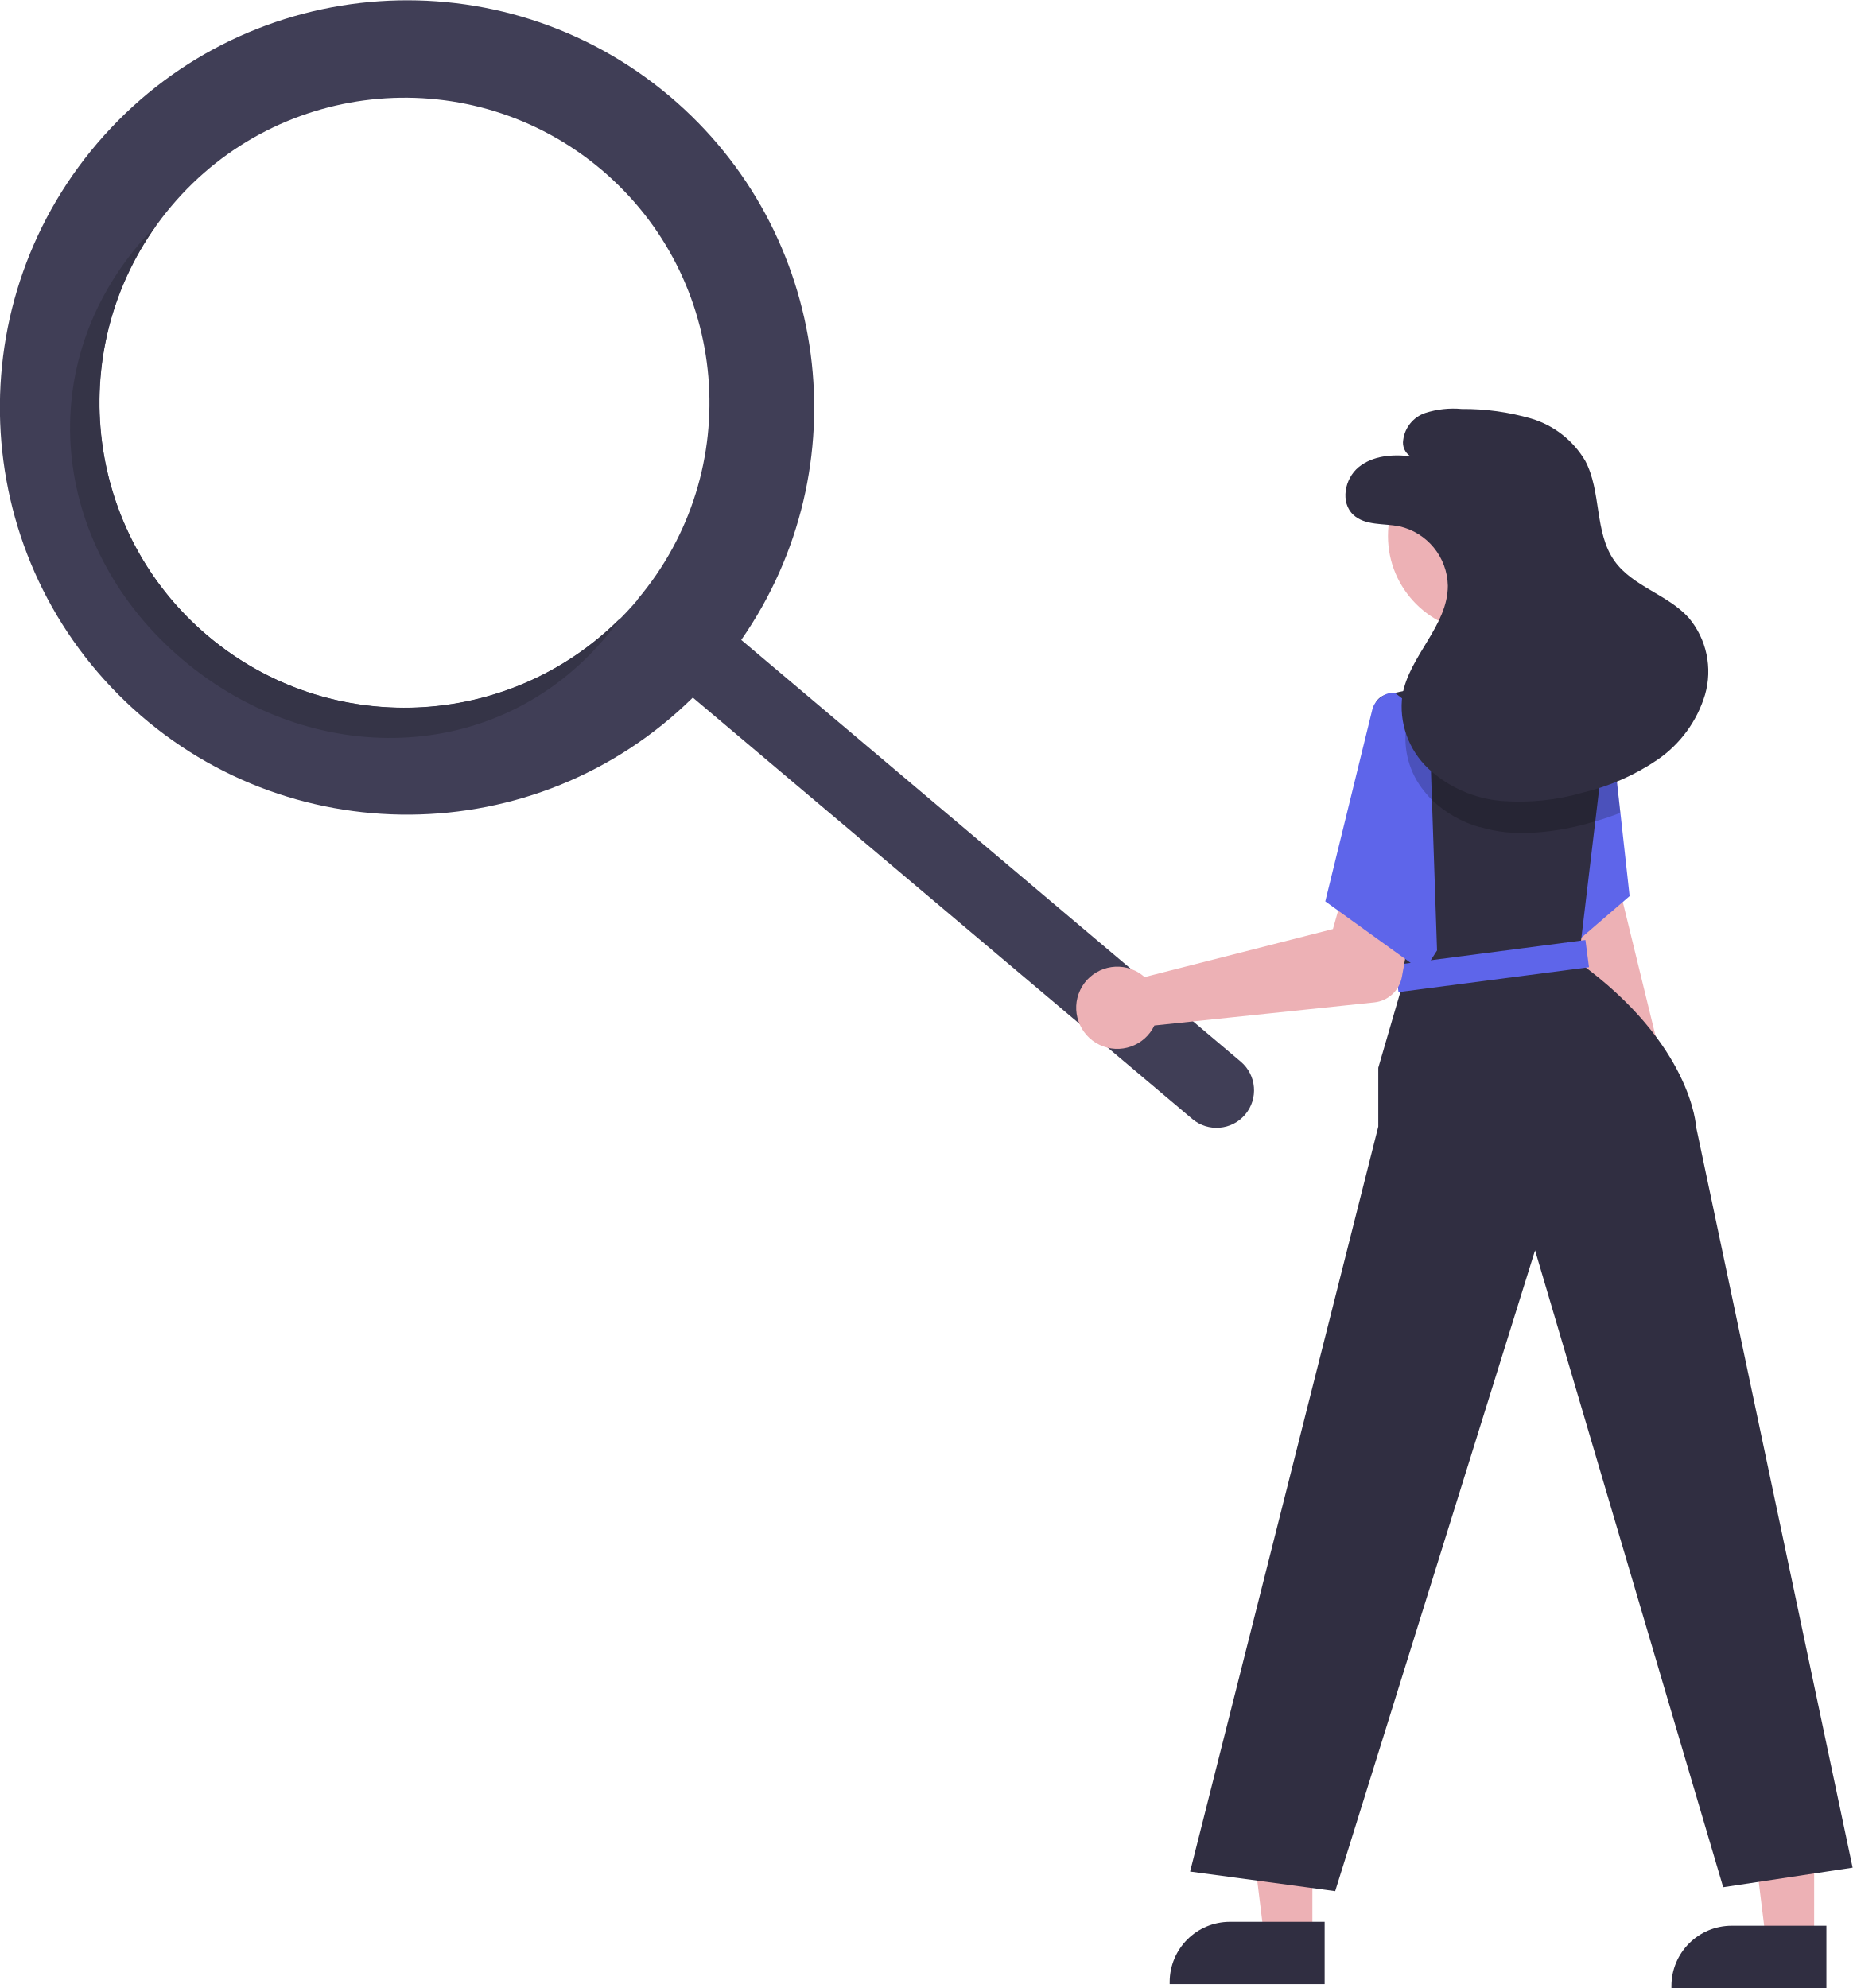
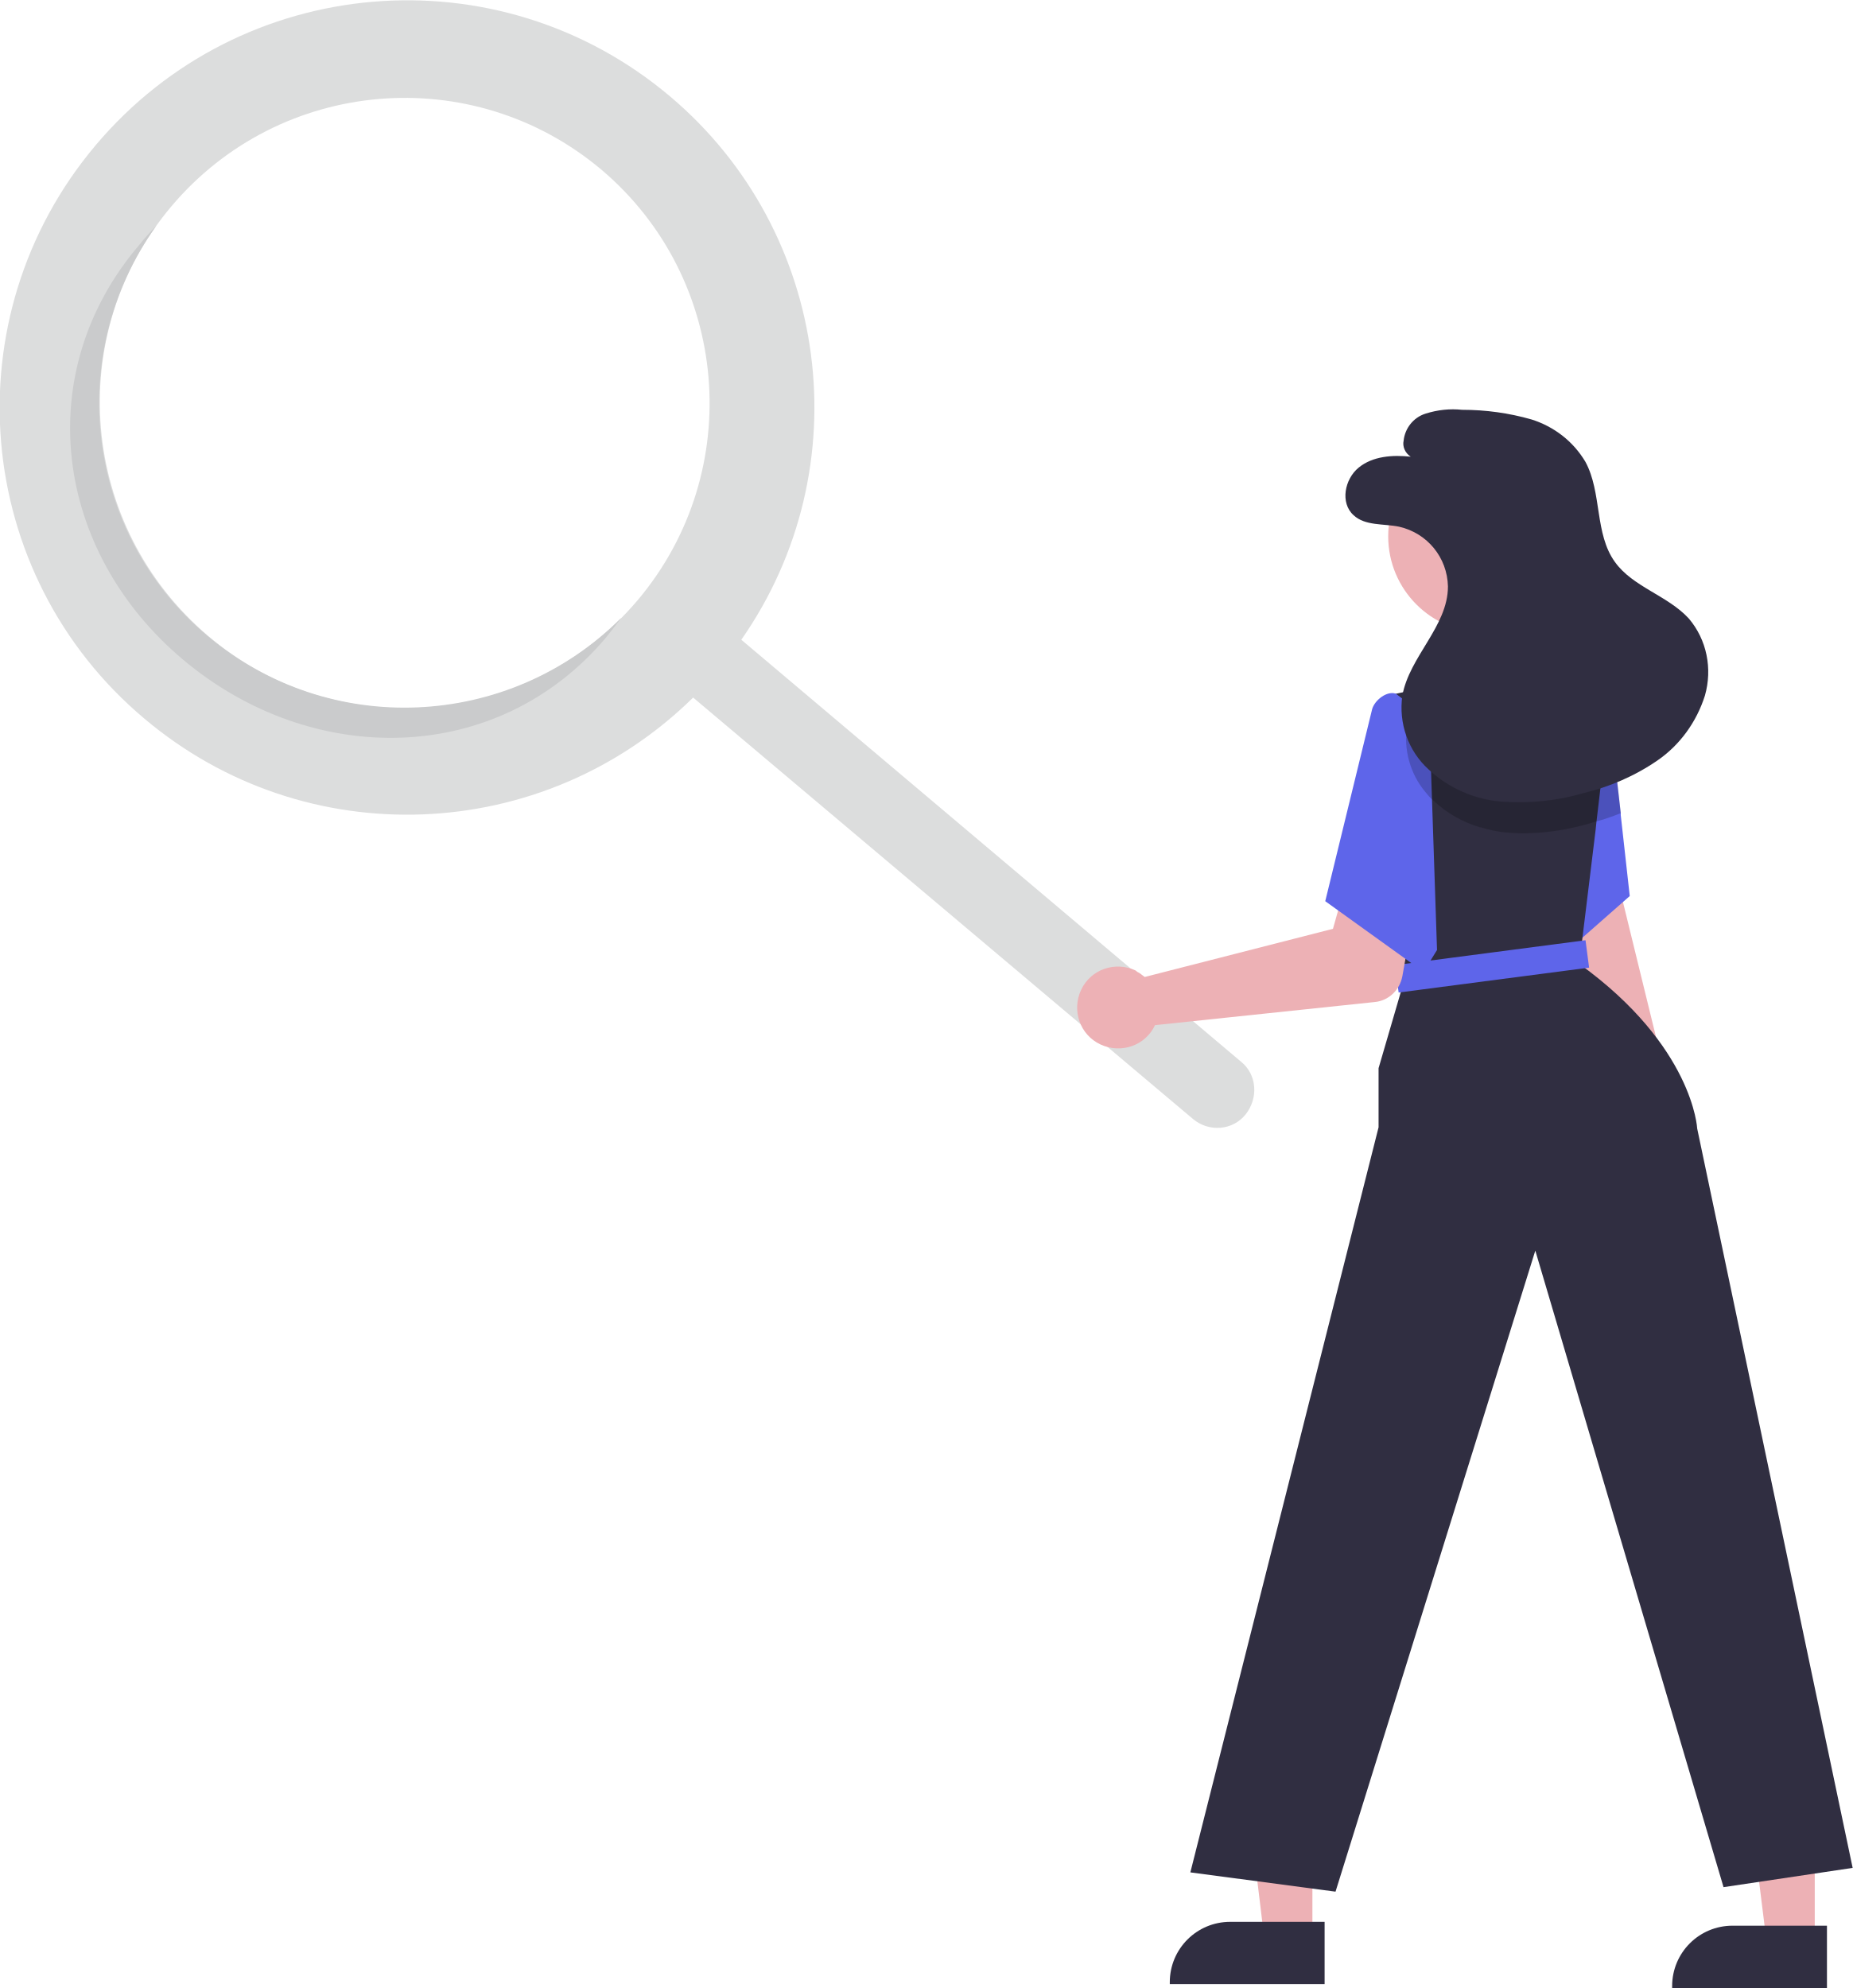
- <svg xmlns="http://www.w3.org/2000/svg" width="288.44" height="309.55" viewBox="0 0 288.44 309.55">
-   <path d="M104.28,15a63.4,63.4,0,1,0,3.59,93.62l77.76,65.61a5.84,5.84,0,0,0,7.55-8.92h0L115.41,99.64A63.4,63.4,0,0,0,104.28,15Zm-5,78.37A47.5,47.5,0,1,1,93.6,26.39h0a47.51,47.51,0,0,1,5.67,66.93Z" style="fill:#403e56" />
-   <path d="M32.34,99a47.49,47.49,0,0,1-8.06-63.85c-.91.92-1.79,1.87-2.64,2.88-16.91,20-13.23,47.78,6.82,64.7s48.87,16.6,65.78-3.45c.85-1,1.64-2,2.39-3.08A47.48,47.48,0,0,1,32.34,99Z" style="fill:#353447;isolation:isolate" />
-   <path d="M261,176.64a6.55,6.55,0,0,0-.91-9.23,6.23,6.23,0,0,0-1-.65l-14.17-58L234.66,112,250,169.66a6.59,6.59,0,0,0,11.08,7Z" style="fill:#edb1b5" />
-   <polygon points="253.72 139.53 246.16 146.05 235.59 155.16 230.92 131.27 230.43 128.78 230.05 126.81 240.76 108.16 249.69 108.67 250.3 108.7 250.31 108.84 250.45 110.09 252.28 126.56 252.33 126.95 253.72 139.53" style="fill:#5e65ea" />
-   <polygon points="204.33 301.69 196.84 301.69 193.28 272.82 204.33 272.82 204.33 301.69" style="fill:#edb1b5" />
-   <path d="M206.24,308.94H182.11v-.31a9.39,9.39,0,0,1,9.39-9.39h14.74Z" style="fill:#302e41" />
-   <polygon points="282.45 302.3 274.97 302.3 271.41 273.43 282.46 273.43 282.45 302.3" style="fill:#edb1b5" />
-   <path d="M284.36,309.55H260.23v-.31a9.4,9.4,0,0,1,9.4-9.39h14.73Z" style="fill:#302e41" />
-   <path d="M288.44,290.81l-20.15,3.05L239,194.69l-31.12,99.78-22.59-3.05,29.3-116v-9.16l4-13.73-.42-3.72-2.88-26L214,111.57l-.09-.73a2.48,2.48,0,0,1,2-2.69h0l9.4-2h15.37l9.06,2.5.62.17.28.08-.14,1.17-2.12,17.81-.12,1-2.05,17.17-.45,3.76c17.7,12.82,18.31,25.64,18.31,25.64Z" style="fill:#302e41" />
-   <circle cx="231.09" cy="83.46" r="14.99" style="fill:#edb1b5" />
-   <rect x="217.33" y="148.29" width="29.91" height="4.27" transform="translate(-17.54 31.39) rotate(-7.45)" style="fill:#5e65ea" />
-   <path d="M177.4,151.52a6.84,6.84,0,0,1,.8.62l29.33-7.48,2-7.08,11.07,1.63-2.33,12.87a4.88,4.88,0,0,1-4.29,4l-34.25,3.6a6.4,6.4,0,1,1-3-8.53A5.9,5.9,0,0,1,177.4,151.52Z" style="fill:#edb1b5" />
-   <path d="M222.52,112l-5.19-4c-1.41-.53-3.33,1-3.66,2.44l-7.33,29.91,15.26,11,2.14-3.36Z" style="fill:#5e65ea" />
-   <g style="opacity:0.2">
-     <path d="M252.28,126.56a41.7,41.7,0,0,1-3.95,1.34l-1.3.37a40.54,40.54,0,0,1-8.75,1.41,27.19,27.19,0,0,1-3.83-.1,21.2,21.2,0,0,1-4-.8l-.13,0a17.75,17.75,0,0,1-7.3-4.15,13.34,13.34,0,0,1-1.28-1.43,13,13,0,0,1-2.79-10.09,8.24,8.24,0,0,1,.21-1,15,15,0,0,1,.91-2.5c.16-.38.35-.75.54-1.12l6.9-2.33h13.14l9.06,2.5.61,0v.14l.28.08-.14,1.17Z" style="fill:#010101" />
+ <svg xmlns="http://www.w3.org/2000/svg" version="1.1" id="Layer_1" x="0px" y="0px" viewBox="0 0 288.4 309.5" style="enable-background:new 0 0 288.4 309.5;" xml:space="preserve">
+   <style type="text/css">
+ 	.st0{fill:#DCDDDD;}
+ 	.st1{fill:#CACBCC;}
+ 	.st2{fill:#EDB1B5;}
+ 	.st3{fill:#5E65EA;}
+ 	.st4{fill:#302E41;}
+ 	.st5{opacity:0.2;}
+ 	.st6{fill:#010101;}
+ </style>
+   <path class="st0" d="M104.3,15C77.5-7.6,37.5-4.2,14.9,22.6s-19.2,66.8,7.6,89.3c25,21.1,62,19.7,85.4-3.3l77.8,65.6  c2.5,2.1,6.2,1.8,8.2-0.7s1.8-6.2-0.7-8.2l0,0l-77.8-65.7C134.1,72.8,129.3,36.1,104.3,15z M99.3,93.4c-16.9,20-46.9,22.6-66.9,5.6  S9.8,52.1,26.7,32.1c16.9-20,46.8-22.6,66.9-5.7l0,0C113.6,43.3,116.2,73.3,99.3,93.4L99.3,93.4z" />
+   <path class="st1" d="M32.3,99C13.4,83.1,9.9,55.3,24.3,35.2c-0.9,0.9-1.8,1.9-2.6,2.9C4.7,58,8.4,85.8,28.5,102.7  s48.9,16.6,65.8-3.4c0.8-1,1.6-2,2.4-3.1C79.2,113.7,51.2,114.9,32.3,99z" />
+   <path class="st2" d="M261,176.6c2.3-2.8,1.9-6.9-0.9-9.2c0,0,0,0,0,0c-0.3-0.2-0.6-0.5-1-0.6l-14.2-58l-10.3,3.2l15.3,57.7  c-1.6,3.3-0.3,7.2,3,8.8C255.8,179.9,259.2,179.1,261,176.6L261,176.6z" />
+   <polygon class="st3" points="253.7,139.5 246.2,146.1 235.6,155.2 230.9,131.3 230.4,128.8 230.1,126.8 240.8,108.2 249.7,108.7   250.3,108.7 250.3,108.8 250.4,110.1 252.3,126.6 252.3,126.9 " />
+   <polygon class="st2" points="204.3,301.7 196.8,301.7 193.3,272.8 204.3,272.8 " />
+   <path class="st4" d="M206.2,308.9h-24.1v-0.3c0-5.2,4.2-9.4,9.4-9.4h0h14.7V308.9z" />
+   <polygon class="st2" points="282.5,302.3 275,302.3 271.4,273.4 282.5,273.4 " />
+   <path class="st4" d="M284.4,309.5h-24.1v-0.3c0-5.2,4.2-9.4,9.4-9.4h14.7L284.4,309.5z" />
+   <path class="st4" d="M288.4,290.8l-20.1,3L239,194.7l-31.1,99.8l-22.6-3l29.3-116v-9.2l4-13.7l-0.4-3.7l-2.9-26l-1.3-11.2l-0.1-0.7  c-0.1-1.3,0.7-2.4,2-2.7l0,0l9.4-2h15.4l9.1,2.5l0.6,0.2l0.3,0.1l-0.1,1.2l-2.1,17.8l-0.1,1l-2.1,17.2l-0.4,3.8  c17.7,12.8,18.3,25.6,18.3,25.6L288.4,290.8z" />
+   <circle class="st2" cx="231.1" cy="83.5" r="15" />
+   <rect x="217.3" y="148.3" transform="matrix(0.9916 -0.1297 0.1297 0.9916 -17.5436 31.3886)" class="st3" width="29.9" height="4.3" />
+   <path class="st2" d="M177.4,151.5c0.3,0.2,0.5,0.4,0.8,0.6l29.3-7.5l2-7.1l11.1,1.6l-2.3,12.9c-0.4,2.1-2.1,3.8-4.3,4l-34.2,3.6  c-1.5,3.2-5.3,4.5-8.5,3c-3.2-1.5-4.5-5.3-3-8.5c1.5-3.2,5.3-4.5,8.5-3c0,0,0,0,0,0C177,151.3,177.2,151.4,177.4,151.5z" />
+   <path class="st3" d="M222.5,112l-5.2-4c-1.4-0.5-3.3,1-3.7,2.4l-7.3,29.9l15.3,11l2.1-3.4L222.5,112z" />
+   <g class="st5">
+     <path class="st6" d="M252.3,126.6c-1.3,0.5-2.6,1-3.9,1.3l-1.3,0.4c-2.9,0.8-5.8,1.3-8.8,1.4c-1.3,0.1-2.6,0-3.8-0.1   c-1.4-0.1-2.7-0.4-4-0.8h-0.1c-2.7-0.8-5.2-2.2-7.3-4.2c-0.5-0.4-0.9-0.9-1.3-1.4c-2.3-2.8-3.3-6.5-2.8-10.1c0-0.3,0.1-0.7,0.2-1   c0.2-0.9,0.5-1.7,0.9-2.5c0.2-0.4,0.4-0.8,0.5-1.1l6.9-2.3h13.1l9.1,2.5h0.6v0.1l0.3,0.1l-0.1,1.2L252.3,126.6z" />
  </g>
-   <path d="M219.6,71.05c-2.8-.35-5.88-.1-8.07,1.69s-2.89,5.51-.82,7.43c1.83,1.7,4.7,1.3,7.15,1.78a9.69,9.69,0,0,1,7.56,9.26c0,6.21-6,10.91-7.07,17a13.26,13.26,0,0,0,4.08,11.51,19.2,19.2,0,0,0,11.44,5,35.5,35.5,0,0,0,12.58-1.31,35,35,0,0,0,11.62-5.12,18.91,18.91,0,0,0,7.39-10.11,13,13,0,0,0-2.55-12c-3.27-3.62-8.71-4.86-11.54-8.83-3.17-4.45-2-10.78-4.56-15.6a14.63,14.63,0,0,0-8.42-6.58,37.71,37.71,0,0,0-10.8-1.49,14.28,14.28,0,0,0-5.68.62,5.12,5.12,0,0,0-3.44,4.2A2.5,2.5,0,0,0,219.6,71.05Z" style="fill:#302e41" />
+   <path class="st4" d="M219.6,71.1c-2.8-0.3-5.9-0.1-8.1,1.7s-2.9,5.5-0.8,7.4c1.8,1.7,4.7,1.3,7.1,1.8c4.4,1,7.5,4.8,7.6,9.3  c0,6.2-6,10.9-7.1,17c-0.6,4.3,0.9,8.6,4.1,11.5c3.1,2.9,7.2,4.7,11.4,5c4.2,0.3,8.5-0.1,12.6-1.3c4.2-1,8.1-2.7,11.6-5.1  c3.5-2.4,6.1-6,7.4-10.1c1.2-4.2,0.3-8.7-2.5-12c-3.3-3.6-8.7-4.9-11.5-8.8c-3.2-4.4-2-10.8-4.6-15.6c-1.9-3.2-4.9-5.5-8.4-6.6  c-3.5-1-7.1-1.5-10.8-1.5c-1.9-0.2-3.8,0-5.7,0.6c-1.9,0.6-3.2,2.3-3.4,4.2C218.3,69.5,218.7,70.5,219.6,71.1z" />
</svg>
